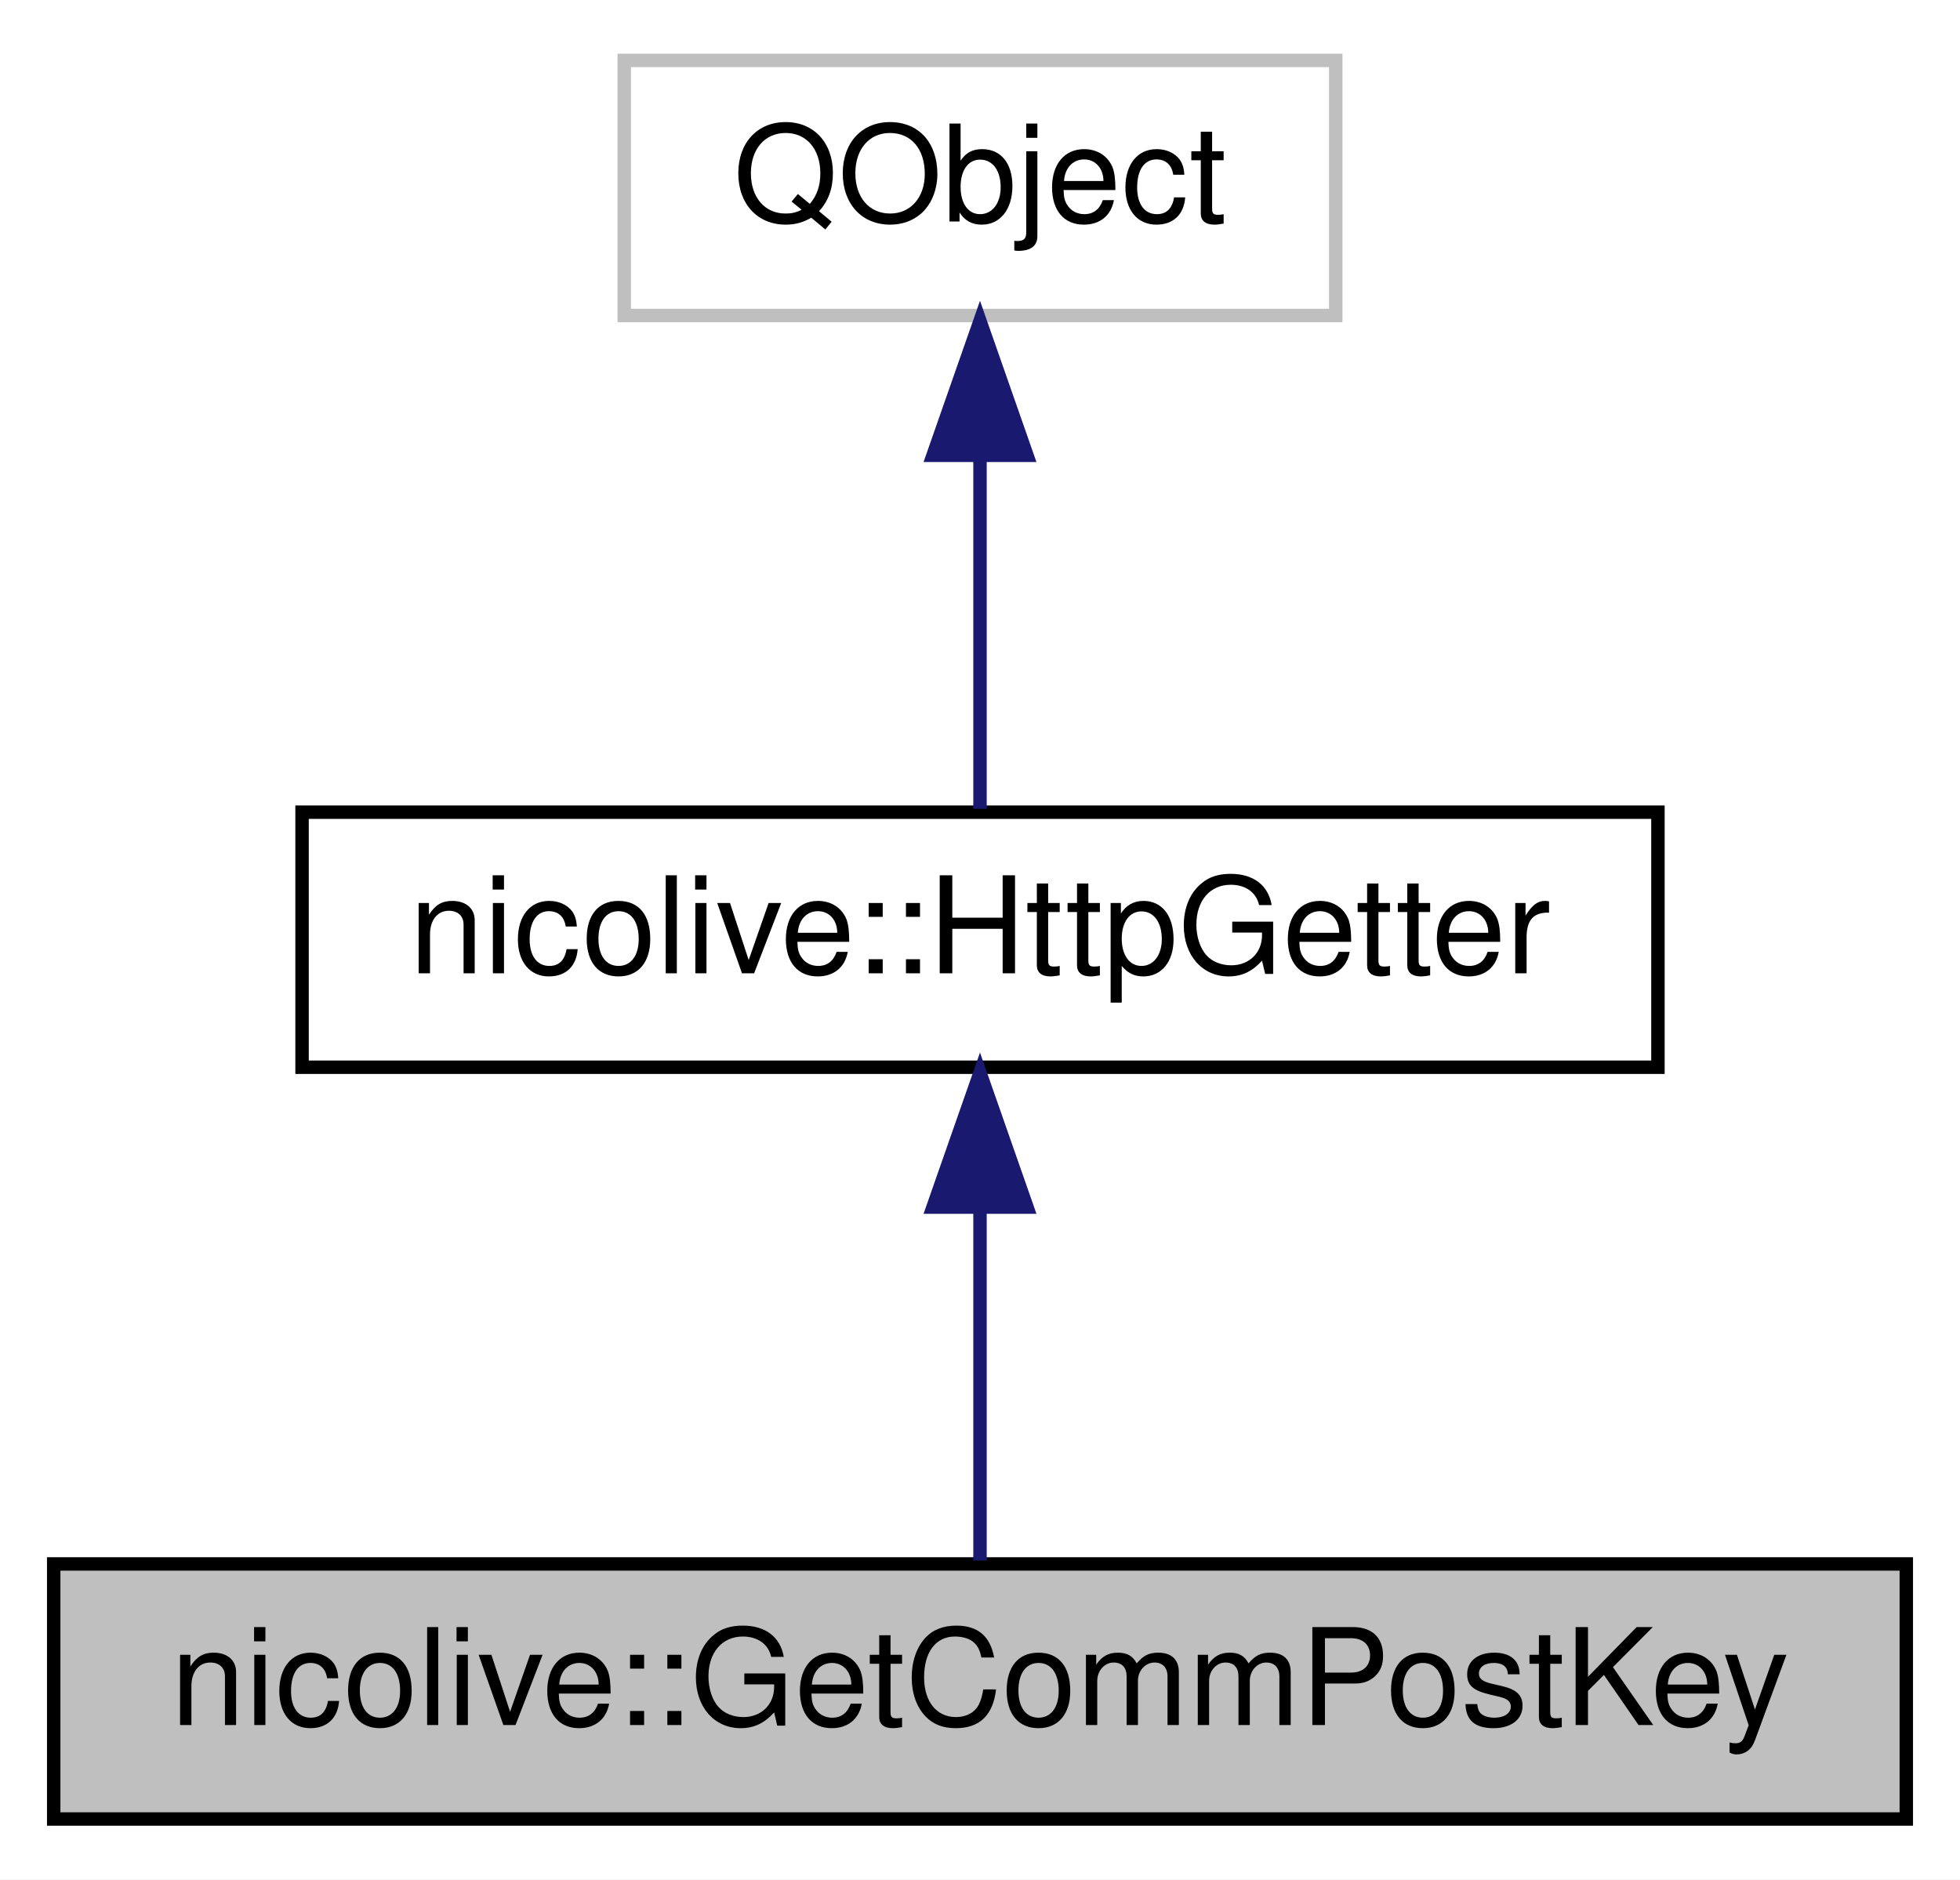
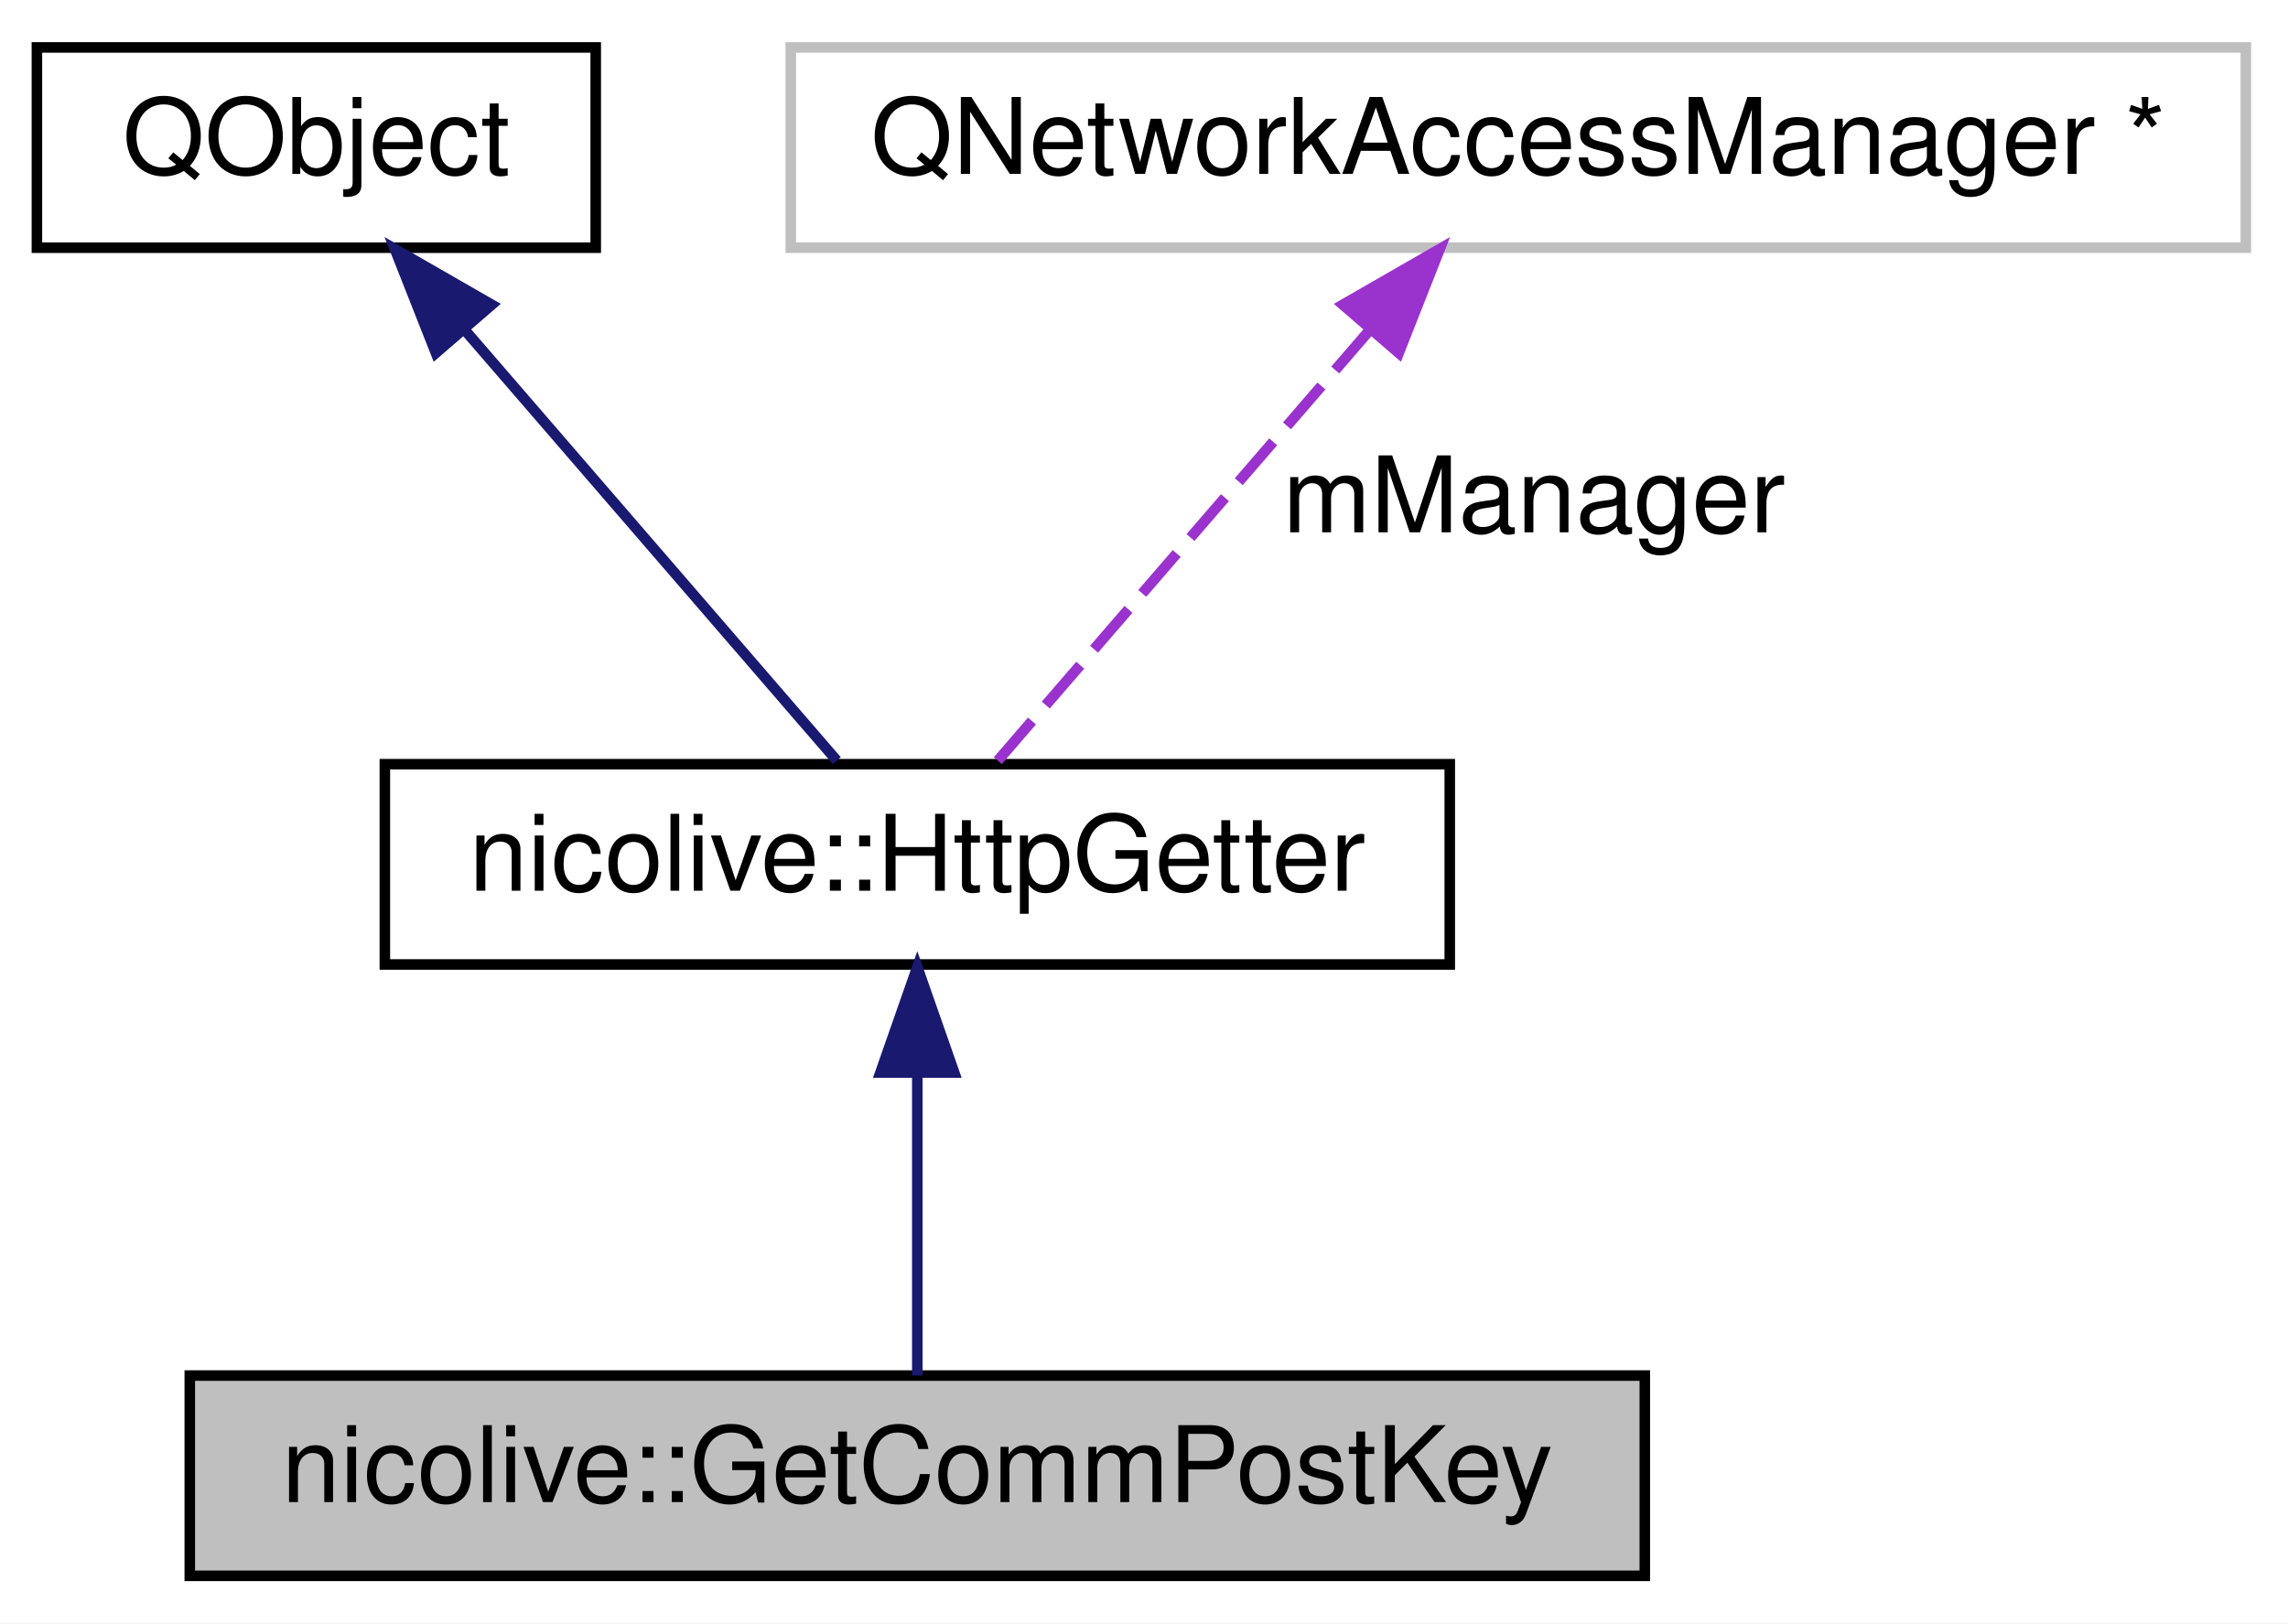
- <svg xmlns="http://www.w3.org/2000/svg" xmlns:xlink="http://www.w3.org/1999/xlink" width="146pt" height="140pt" viewBox="0.00 0.00 146.00 140.00">
-   <g id="graph0" class="graph" transform="scale(1 1) rotate(0) translate(4 136)">
-     <polygon fill="white" stroke="none" points="-4,4 -4,-136 142,-136 142,4 -4,4" />
+ <svg xmlns="http://www.w3.org/2000/svg" xmlns:xlink="http://www.w3.org/1999/xlink" width="217pt" height="154pt" viewBox="0.00 0.00 217.00 154.00">
+   <g id="graph0" class="graph" transform="scale(1 1) rotate(0) translate(4 150)">
+     <polygon fill="white" stroke="none" points="-4,4 -4,-150 213,-150 213,4 -4,4" />
    <g id="node1" class="node">
-       <polygon fill="#bfbfbf" stroke="black" points="0,-0.5 0,-19.5 138,-19.5 138,-0.5 0,-0.5" />
-       <text text-anchor="middle" x="69" y="-7.5" font-family="Helvetica,sans-Serif" font-size="10.00">nicolive::GetCommPostKey</text>
+       <polygon fill="#bfbfbf" stroke="black" points="14,-0.5 14,-19.5 152,-19.5 152,-0.5 14,-0.5" />
+       <text text-anchor="middle" x="83" y="-7.5" font-family="Helvetica,sans-Serif" font-size="10.00">nicolive::GetCommPostKey</text>
    </g>
    <g id="node2" class="node">
      <g id="a_node2">
        <a xlink:href="classnicolive_1_1HttpGetter.html" target="_top" xlink:title="APIを取得するのに使用されている抽象クラス。 ">
-           <polygon fill="white" stroke="black" points="18.5,-56.5 18.5,-75.5 119.5,-75.5 119.5,-56.5 18.5,-56.5" />
-           <text text-anchor="middle" x="69" y="-63.5" font-family="Helvetica,sans-Serif" font-size="10.00">nicolive::HttpGetter</text>
+           <polygon fill="white" stroke="black" points="32.5,-58.5 32.5,-77.5 133.5,-77.5 133.5,-58.5 32.5,-58.5" />
+           <text text-anchor="middle" x="83" y="-65.5" font-family="Helvetica,sans-Serif" font-size="10.00">nicolive::HttpGetter</text>
        </a>
      </g>
    </g>
    <g id="edge1" class="edge">
-       <path fill="none" stroke="midnightblue" d="M69,-45.804C69,-36.91 69,-26.78 69,-19.751" />
-       <polygon fill="midnightblue" stroke="midnightblue" points="65.5,-46.083 69,-56.083 72.5,-46.083 65.5,-46.083" />
+       <path fill="none" stroke="midnightblue" d="M83,-47.953C83,-38.288 83,-27.031 83,-19.505" />
+       <polygon fill="midnightblue" stroke="midnightblue" points="79.5,-48.25 83,-58.25 86.5,-48.25 79.5,-48.25" />
    </g>
    <g id="node3" class="node">
-       <polygon fill="white" stroke="#bfbfbf" points="42.5,-112.5 42.5,-131.5 95.5,-131.5 95.5,-112.5 42.5,-112.5" />
-       <text text-anchor="middle" x="69" y="-119.5" font-family="Helvetica,sans-Serif" font-size="10.00">QObject</text>
+       <g id="a_node3">
+         <a xlink:href="classQObject.html" target="_top" xlink:title="QObject">
+           <polygon fill="white" stroke="black" points="-0.5,-126.5 -0.5,-145.5 52.5,-145.5 52.5,-126.5 -0.5,-126.5" />
+           <text text-anchor="middle" x="26" y="-133.5" font-family="Helvetica,sans-Serif" font-size="10.00">QObject</text>
+         </a>
+       </g>
    </g>
    <g id="edge2" class="edge">
-       <path fill="none" stroke="midnightblue" d="M69,-101.805C69,-92.91 69,-82.78 69,-75.751" />
-       <polygon fill="midnightblue" stroke="midnightblue" points="65.5,-102.083 69,-112.083 72.5,-102.083 65.5,-102.083" />
+       <path fill="none" stroke="midnightblue" d="M40.094,-118.68C51.238,-105.777 66.368,-88.257 75.365,-77.841" />
+       <polygon fill="midnightblue" stroke="midnightblue" points="37.339,-116.516 33.452,-126.372 42.637,-121.091 37.339,-116.516" />
+     </g>
+     <g id="node4" class="node">
+       <polygon fill="white" stroke="#bfbfbf" points="71,-126.5 71,-145.5 209,-145.5 209,-126.5 71,-126.5" />
+       <text text-anchor="middle" x="140" y="-133.5" font-family="Helvetica,sans-Serif" font-size="10.00">QNetworkAccessManager *</text>
+     </g>
+     <g id="edge3" class="edge">
+       <path fill="none" stroke="#9a32cd" stroke-dasharray="5,2" d="M125.905,-118.68C114.762,-105.777 99.632,-88.257 90.635,-77.841" />
+       <polygon fill="#9a32cd" stroke="#9a32cd" points="123.363,-121.091 132.548,-126.372 128.661,-116.516 123.363,-121.091" />
+       <text text-anchor="middle" x="141.5" y="-99.5" font-family="Helvetica,sans-Serif" font-size="10.00"> mManager</text>
    </g>
  </g>
</svg>
